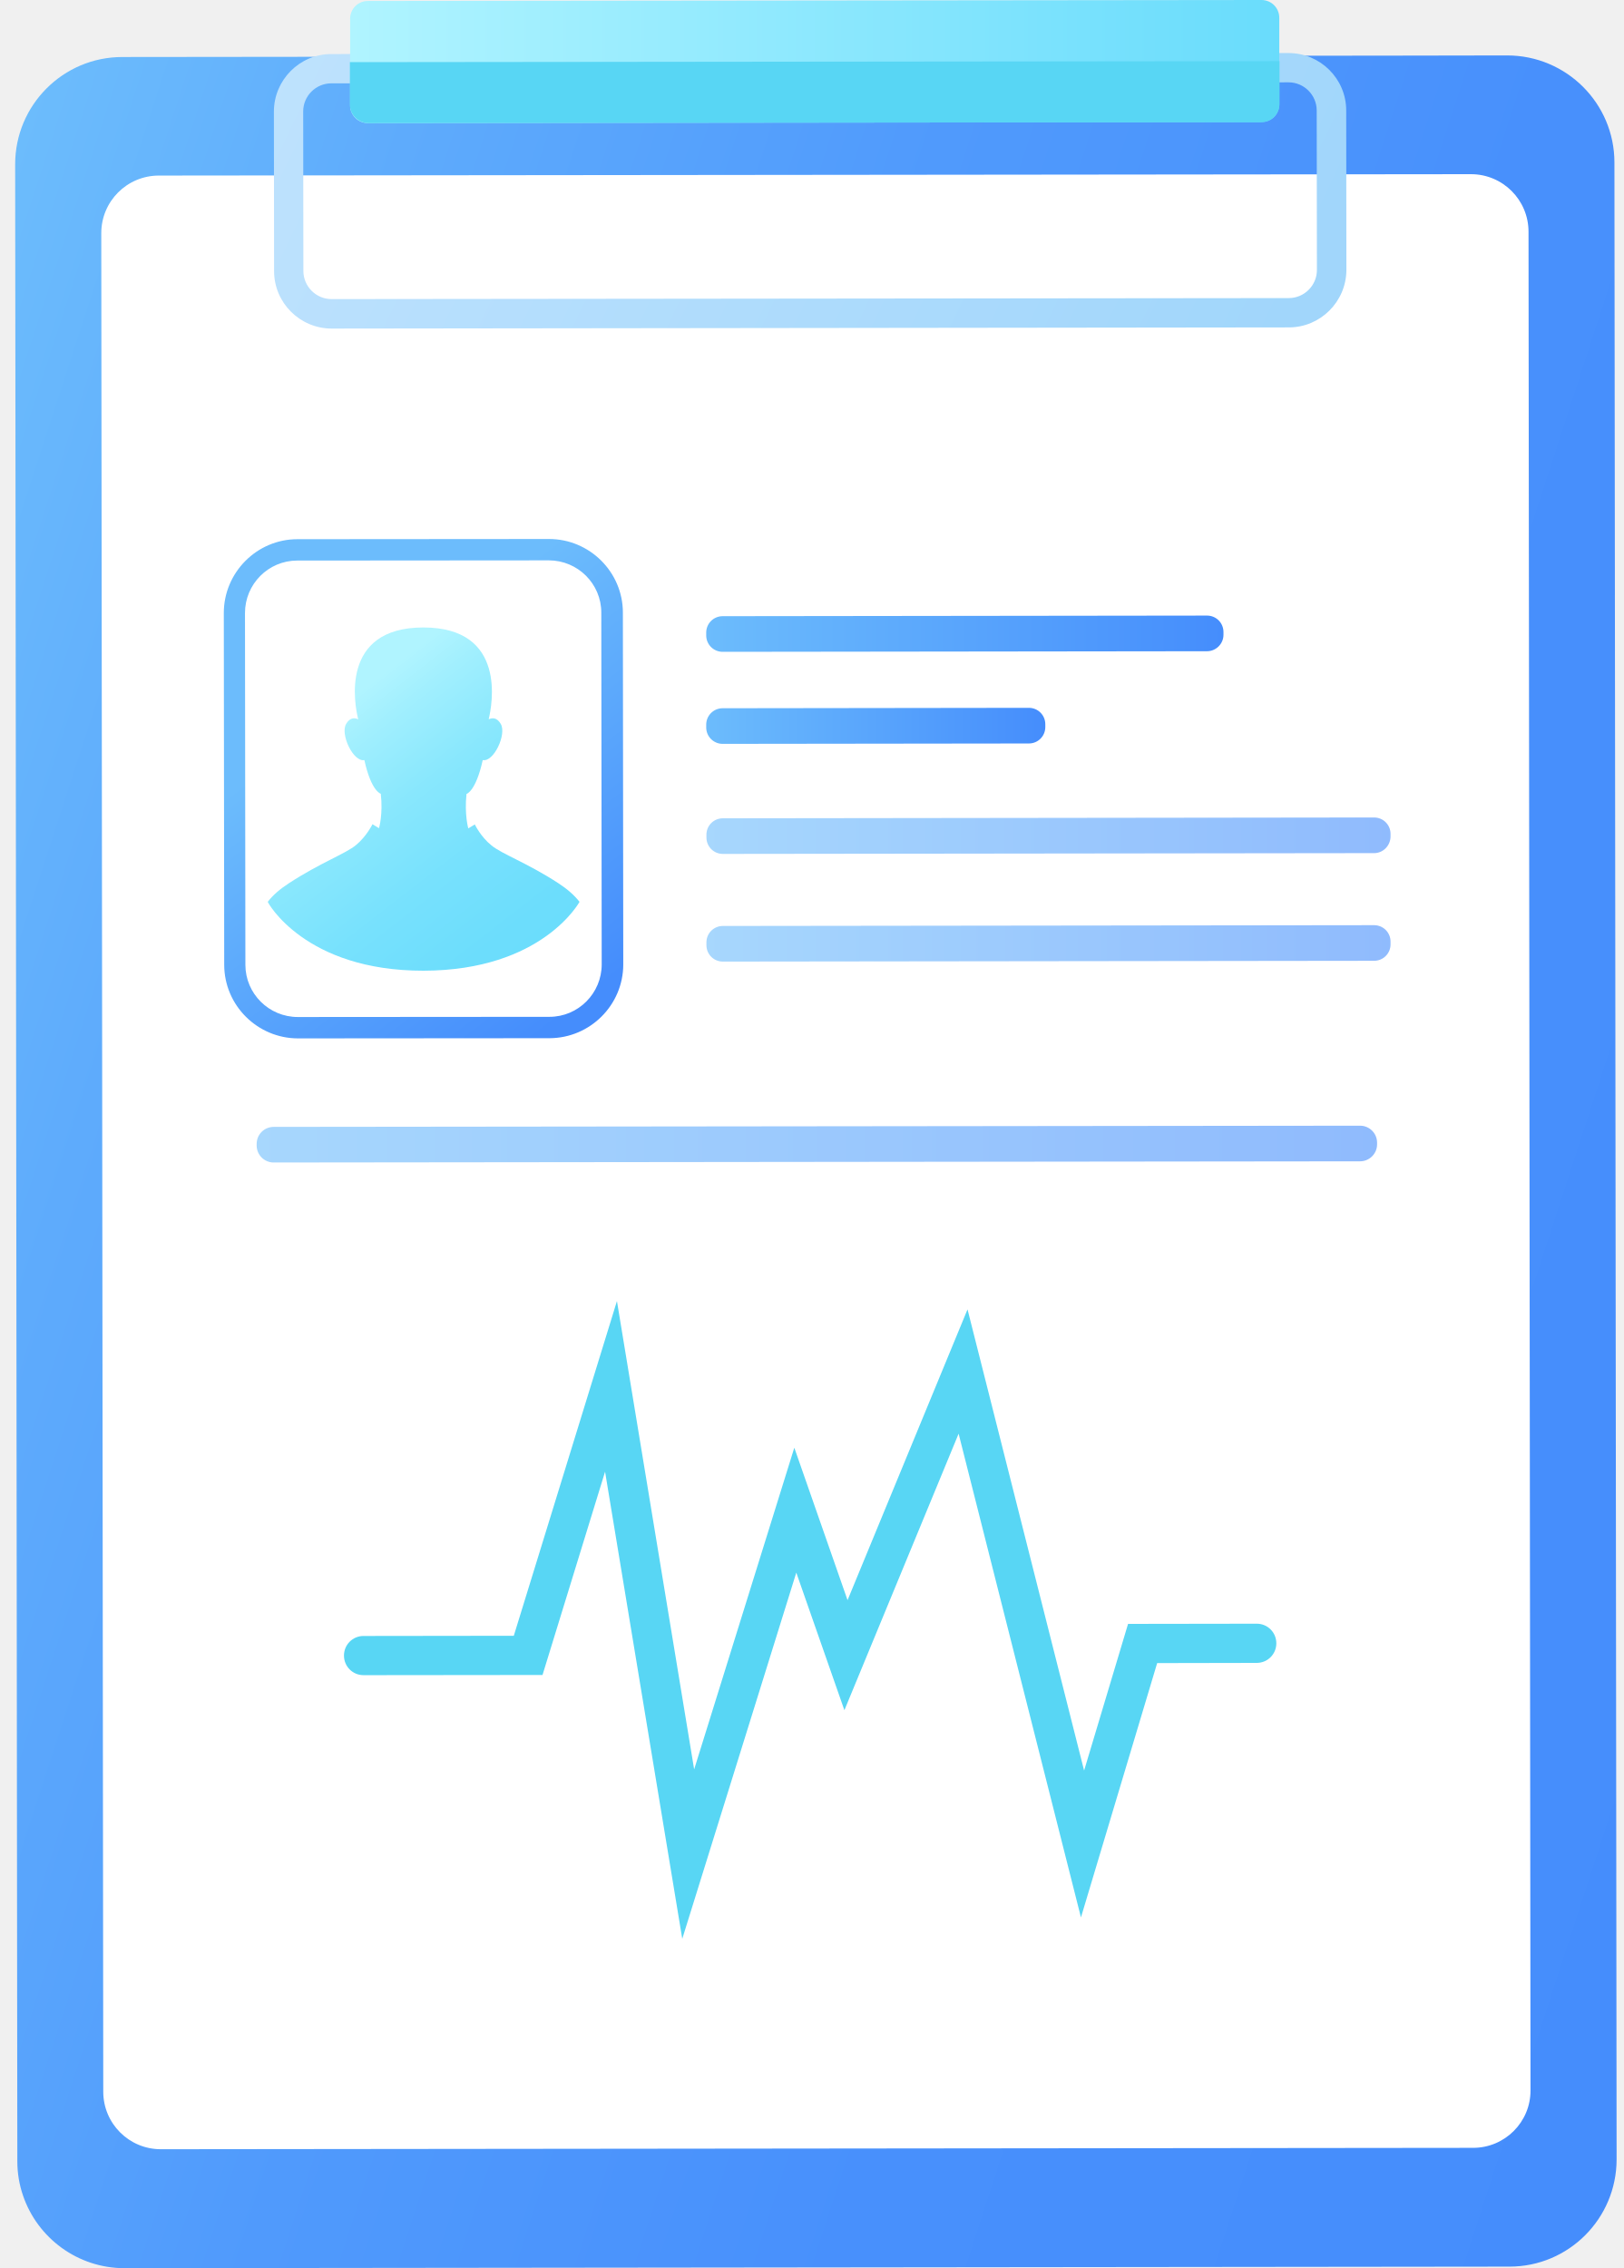
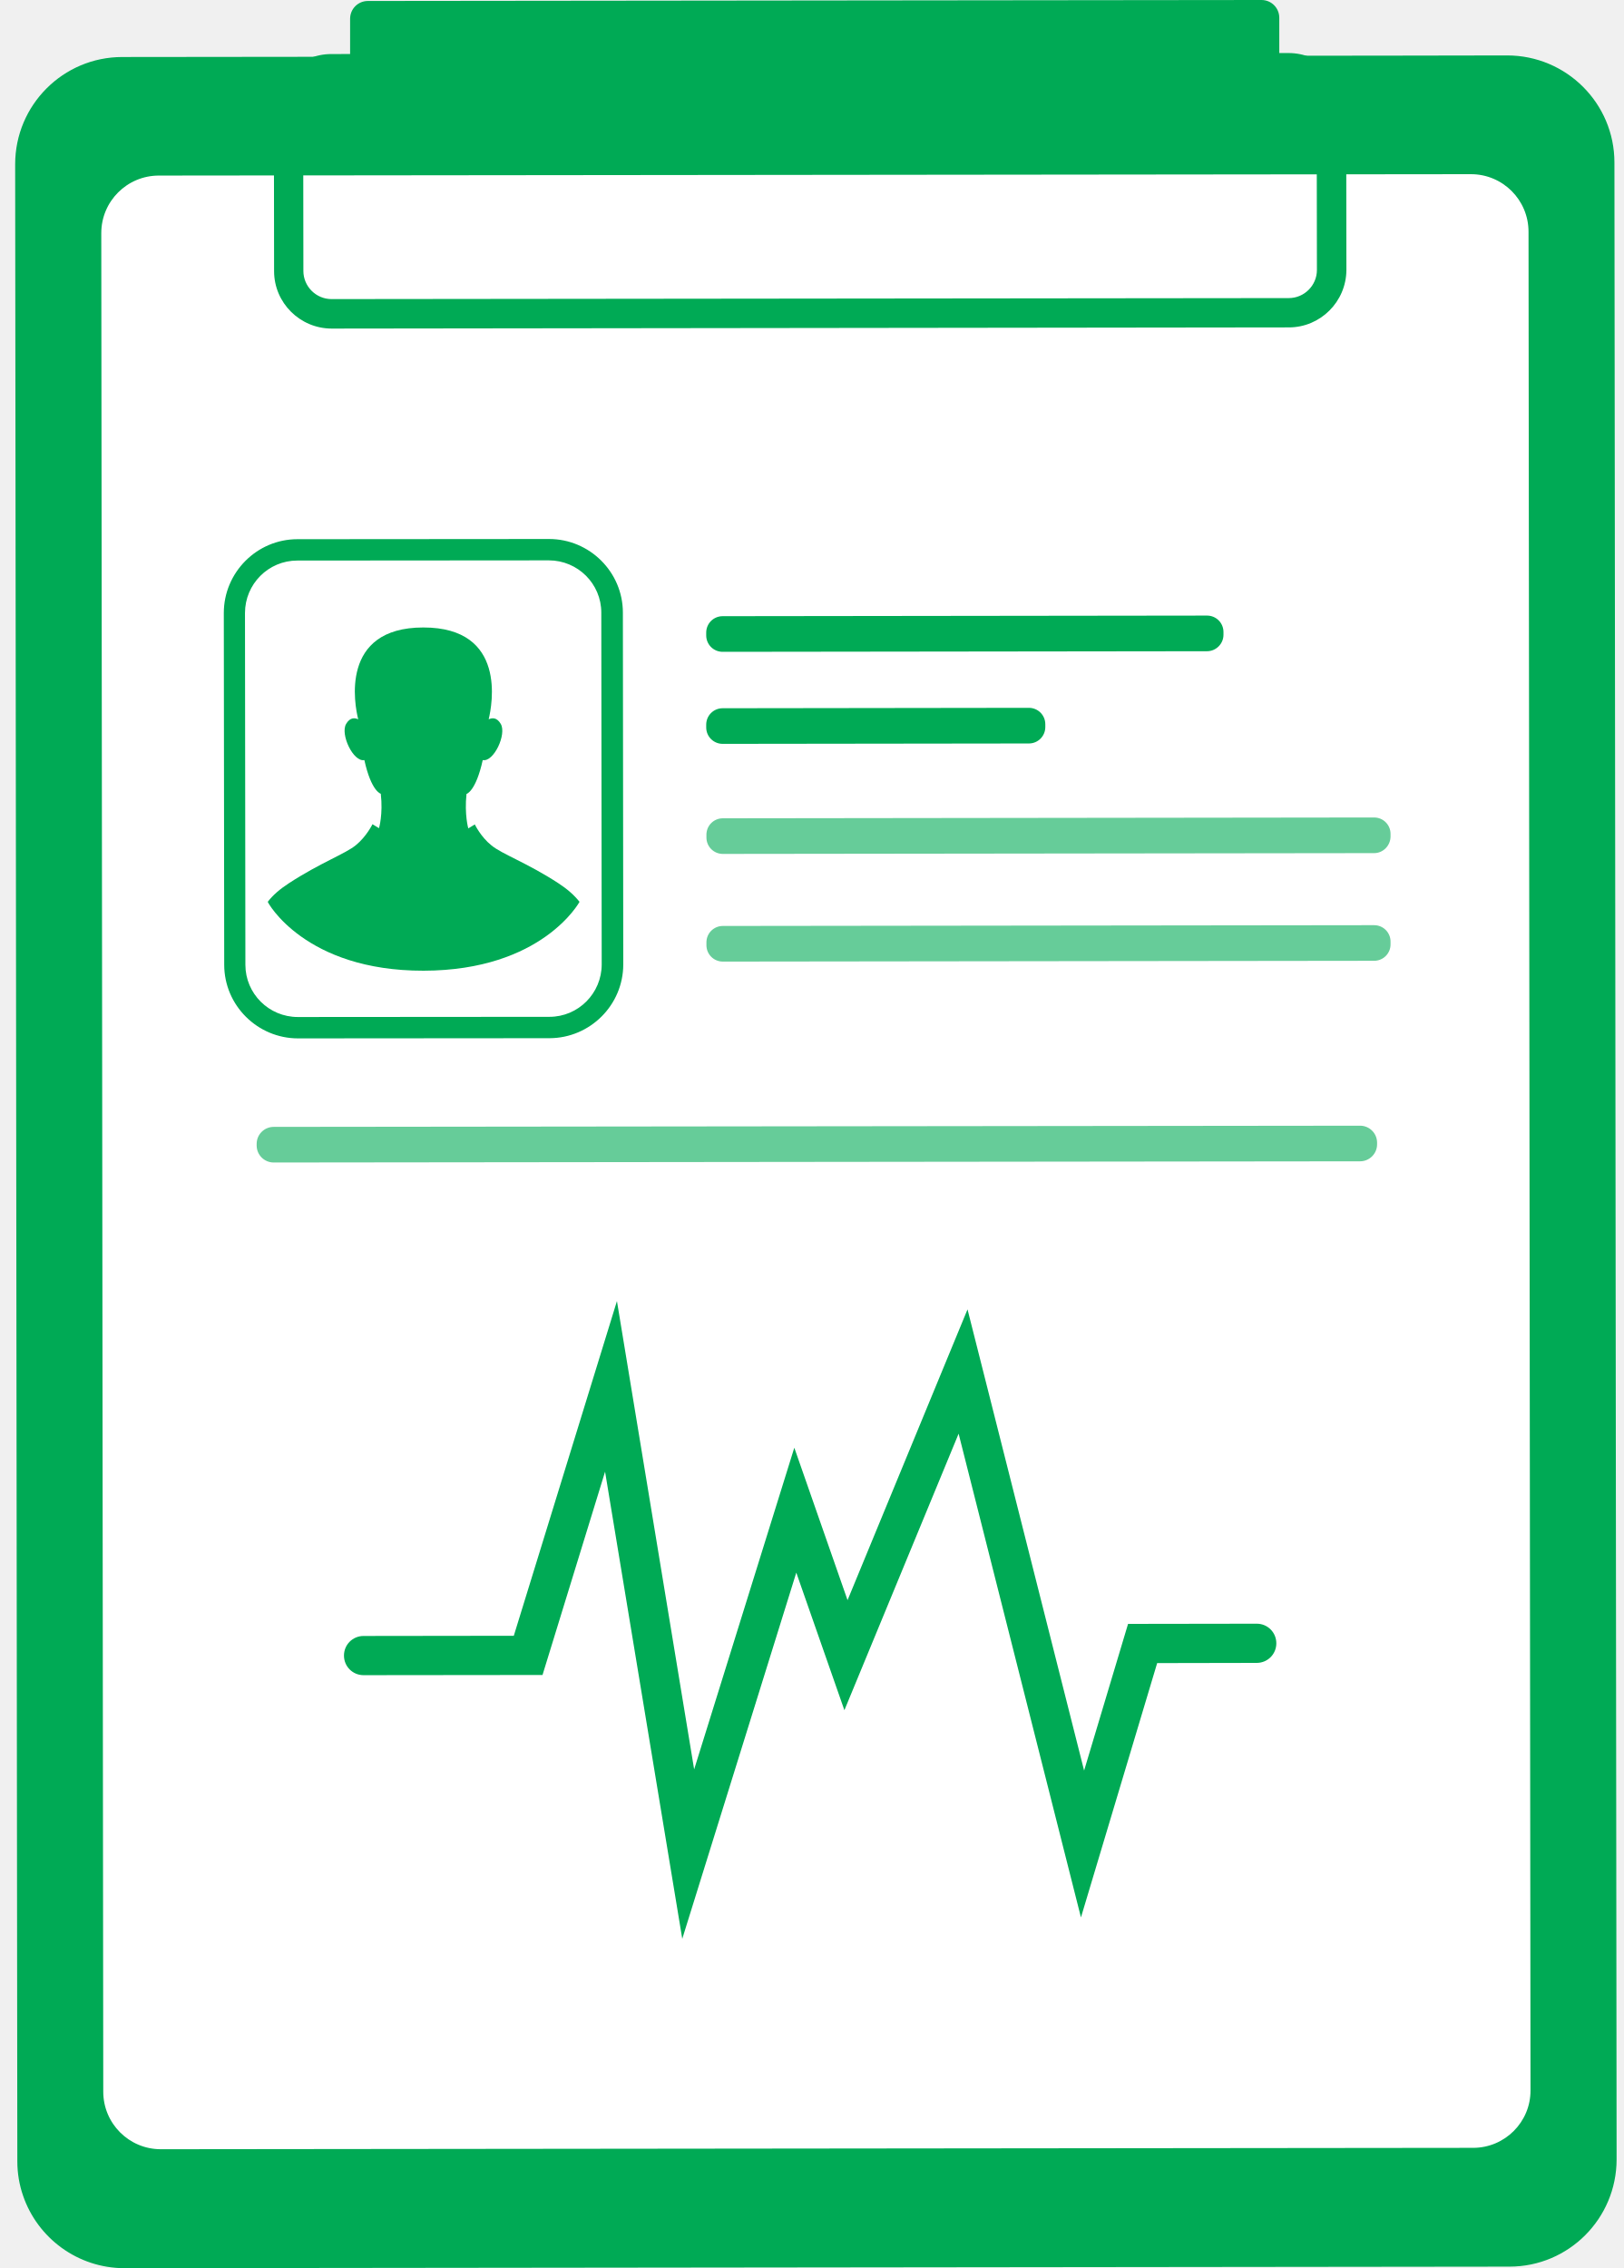
<svg xmlns="http://www.w3.org/2000/svg" width="68" height="95" viewBox="0 0 68 95" fill="none">
  <g clip-path="url(#clip0)">
    <path d="M67.71 90.448C67.71 92.927 65.704 94.942 63.225 94.942L5.22 95.008C3.247 95.008 1.572 93.74 0.967 91.974C0.809 91.518 0.726 91.037 0.726 90.531L0.635 6.882C0.635 4.403 2.642 2.388 5.121 2.388L58.383 2.33L63.126 2.322C65.605 2.322 67.619 4.328 67.619 6.807L67.71 90.448Z" fill="url(#paint0_linear)" />
    <path d="M61.7 89.967L6.737 90.025C5.403 90.025 4.325 88.948 4.325 87.613L4.242 9.767C4.242 8.432 5.32 7.354 6.655 7.354L61.608 7.296C62.943 7.296 64.021 8.374 64.021 9.709L64.104 87.555C64.112 88.881 63.034 89.967 61.7 89.967Z" fill="white" />
    <path d="M53.98 13.714L13.893 13.763C12.566 13.763 11.48 12.685 11.48 11.359L11.472 4.676C11.472 3.35 12.55 2.264 13.876 2.264L53.972 2.222C55.299 2.222 56.385 3.3 56.385 4.626L56.393 11.309C56.385 12.636 55.307 13.714 53.98 13.714ZM13.876 3.491C13.229 3.491 12.699 4.021 12.699 4.668L12.707 11.351C12.707 11.997 13.238 12.528 13.884 12.528L53.98 12.486C54.627 12.486 55.158 11.956 55.158 11.309L55.149 4.626C55.149 3.98 54.619 3.449 53.972 3.449L13.876 3.491Z" fill="url(#paint1_linear)" />
    <path d="M52.844 5.116L15.41 5.157C14.995 5.157 14.664 4.825 14.664 4.411V0.788C14.664 0.373 14.995 0.041 15.41 0.041L52.836 0C53.251 0 53.582 0.332 53.582 0.746V4.369C53.591 4.784 53.259 5.116 52.844 5.116Z" fill="url(#paint2_linear)" />
-     <path d="M15.443 5.157L52.811 5.116C53.242 5.116 53.591 4.767 53.591 4.336V2.562L14.655 2.603V4.378C14.655 4.809 15.012 5.157 15.443 5.157Z" fill="#58D6F4" />
-     <path d="M28.576 81.212L25.343 61.645L22.723 70.16L15.228 70.168C14.771 70.168 14.407 69.803 14.407 69.347C14.407 68.891 14.771 68.526 15.228 68.526L21.52 68.518L25.84 54.498L29.074 74.115L33.269 60.641L35.499 67.026L40.524 54.846L45.407 74.164L47.248 68.02L52.637 68.012C53.093 68.012 53.458 68.377 53.458 68.833C53.458 69.289 53.093 69.654 52.637 69.654L48.467 69.662L45.275 80.316L40.151 60.053L35.367 71.635L33.352 65.873L28.576 81.212Z" fill="#58D6F4" />
+     <path d="M15.443 5.157L52.811 5.116C53.242 5.116 53.591 4.767 53.591 4.336V2.562L14.655 2.603V4.378C14.655 4.809 15.012 5.157 15.443 5.157Z" fill="#0A5" />
+     <path d="M28.576 81.212L25.343 61.645L22.723 70.16L15.228 70.168C14.771 70.168 14.407 69.803 14.407 69.347C14.407 68.891 14.771 68.526 15.228 68.526L21.52 68.518L25.84 54.498L29.074 74.115L33.269 60.641L35.499 67.026L40.524 54.846L45.407 74.164L47.248 68.02L52.637 68.012C53.093 68.012 53.458 68.377 53.458 68.833C53.458 69.289 53.093 69.654 52.637 69.654L48.467 69.662L45.275 80.316L40.151 60.053L35.367 71.635L33.352 65.873L28.576 81.212Z" fill="#0A5" />
    <path d="M23.021 43.487L12.483 43.495C10.784 43.495 9.391 42.111 9.391 40.411L9.374 25.678C9.374 23.978 10.759 22.585 12.458 22.585L22.996 22.577C24.696 22.577 26.089 23.961 26.089 25.661L26.105 40.395C26.105 42.094 24.721 43.479 23.021 43.487ZM12.45 23.48C11.239 23.48 10.261 24.467 10.261 25.678L10.278 40.411C10.278 41.622 11.264 42.6 12.475 42.6L23.013 42.592C24.223 42.592 25.202 41.605 25.202 40.395L25.185 25.661C25.185 24.451 24.198 23.472 22.988 23.472L12.45 23.48Z" fill="url(#paint3_linear)" />
    <path d="M17.74 40.66C22.723 40.651 24.273 37.775 24.273 37.775C24.049 37.493 23.767 37.244 23.386 36.995C22.076 36.141 21.023 35.776 20.584 35.411C20.136 35.055 19.887 34.533 19.887 34.533L19.614 34.699C19.614 34.699 19.448 34.126 19.539 33.256C19.539 33.256 19.929 33.156 20.219 31.838C20.683 31.929 21.23 30.752 20.973 30.321C20.808 30.039 20.608 30.064 20.468 30.13C20.608 29.541 21.247 26.283 17.732 26.283C14.216 26.283 14.854 29.541 15.004 30.13C14.863 30.064 14.664 30.039 14.498 30.321C14.241 30.752 14.796 31.929 15.261 31.838C15.551 33.156 15.949 33.248 15.949 33.248C16.048 34.11 15.874 34.69 15.874 34.69L15.601 34.524C15.601 34.524 15.352 35.038 14.904 35.403C14.457 35.768 13.412 36.141 12.102 36.995C11.72 37.244 11.43 37.493 11.215 37.775C11.206 37.791 12.765 40.668 17.74 40.66Z" fill="url(#paint4_linear)" />
    <path d="M50.556 27.278L30.268 27.303C29.886 27.303 29.579 26.996 29.579 26.615V26.499C29.579 26.117 29.886 25.81 30.268 25.81L50.556 25.785C50.938 25.785 51.244 26.092 51.244 26.474V26.59C51.244 26.971 50.929 27.278 50.556 27.278Z" fill="url(#paint5_linear)" />
    <path d="M43.094 31.142L30.268 31.158C29.886 31.158 29.579 30.851 29.579 30.47V30.354C29.579 29.973 29.886 29.666 30.268 29.666L43.094 29.649C43.475 29.649 43.782 29.956 43.782 30.337V30.453C43.782 30.835 43.475 31.142 43.094 31.142Z" fill="url(#paint6_linear)" />
    <path opacity="0.6" d="M57.554 35.735L30.276 35.768C29.895 35.768 29.588 35.461 29.588 35.08V34.964C29.588 34.582 29.895 34.276 30.276 34.276L57.554 34.242C57.935 34.242 58.242 34.549 58.242 34.931V35.047C58.234 35.428 57.927 35.735 57.554 35.735Z" fill="url(#paint7_linear)" />
    <path opacity="0.6" d="M56.965 48.644L11.463 48.694C11.074 48.694 10.75 48.379 10.75 47.981V47.914C10.75 47.525 11.065 47.202 11.463 47.202L56.965 47.152C57.355 47.152 57.678 47.467 57.678 47.865V47.931C57.678 48.329 57.355 48.644 56.965 48.644Z" fill="url(#paint8_linear)" />
    <path opacity="0.6" d="M57.554 40.245L30.276 40.278C29.895 40.278 29.588 39.972 29.588 39.59V39.474C29.588 39.093 29.895 38.786 30.276 38.786L57.554 38.753C57.935 38.753 58.242 39.06 58.242 39.441V39.557C58.242 39.938 57.935 40.245 57.554 40.245Z" fill="url(#paint9_linear)" />
  </g>
  <defs>
    <linearGradient id="paint0_linear" x1="-8.654" y1="34.748" x2="76.999" y2="62.578" gradientUnits="userSpaceOnUse">
-       <stop stop-color="#6CBCFC" />
-       <stop offset="0.171" stop-color="#5EABFC" />
-       <stop offset="0.408" stop-color="#509AFC" />
-       <stop offset="0.67" stop-color="#4890FC" />
-       <stop offset="1" stop-color="#458DFC" />
+       <stop stop-color="#0A5" />
+       <stop offset="0.171" stop-color="#0A5" />
+       <stop offset="0.408" stop-color="#0A5" />
+       <stop offset="0.67" stop-color="#0A5" />
+       <stop offset="1" stop-color="#0A5" />
    </linearGradient>
    <linearGradient id="paint1_linear" x1="-4.59" y1="-21.375" x2="56.387" y2="7.99" gradientUnits="userSpaceOnUse">
-       <stop stop-color="#CFE9FF" />
-       <stop offset="1" stop-color="#A1D6FB" />
+       <stop stop-color="#0A5" />
+       <stop offset="1" stop-color="#0A5" />
    </linearGradient>
    <linearGradient id="paint2_linear" x1="14.654" y1="2.58" x2="53.59" y2="2.58" gradientUnits="userSpaceOnUse">
-       <stop stop-color="#B0F4FF" />
-       <stop offset="1" stop-color="#69DCFC" />
+       <stop stop-color="#0A5" />
+       <stop offset="1" stop-color="#0A5" />
    </linearGradient>
    <linearGradient id="paint3_linear" x1="14.77" y1="29.207" x2="24.551" y2="41.833" gradientUnits="userSpaceOnUse">
-       <stop stop-color="#6CBCFC" />
-       <stop offset="1" stop-color="#458DFC" />
+       <stop stop-color="#0A5" />
+       <stop offset="1" stop-color="#0A5" />
    </linearGradient>
    <linearGradient id="paint4_linear" x1="13.709" y1="30.029" x2="23.49" y2="42.655" gradientUnits="userSpaceOnUse">
-       <stop stop-color="#B0F4FF" />
-       <stop offset="0.099" stop-color="#A1EFFE" />
-       <stop offset="0.299" stop-color="#88E7FD" />
-       <stop offset="0.509" stop-color="#77E1FD" />
-       <stop offset="0.734" stop-color="#6CDDFC" />
-       <stop offset="1" stop-color="#69DCFC" />
+       <stop stop-color="#0A5" />
+       <stop offset="0.099" stop-color="#0A5" />
+       <stop offset="0.299" stop-color="#0A5" />
+       <stop offset="0.509" stop-color="#0A5" />
+       <stop offset="0.734" stop-color="#0A5" />
+       <stop offset="1" stop-color="#0A5" />
    </linearGradient>
    <linearGradient id="paint5_linear" x1="29.581" y1="26.551" x2="51.24" y2="26.564" gradientUnits="userSpaceOnUse">
-       <stop stop-color="#6CBCFC" />
-       <stop offset="1" stop-color="#458DFC" />
+       <stop stop-color="#0A5" />
+       <stop offset="1" stop-color="#0A5" />
    </linearGradient>
    <linearGradient id="paint6_linear" x1="29.585" y1="30.404" x2="43.781" y2="30.404" gradientUnits="userSpaceOnUse">
-       <stop stop-color="#6CBCFC" />
-       <stop offset="1" stop-color="#458DFC" />
+       <stop stop-color="#0A5" />
+       <stop offset="1" stop-color="#0A5" />
    </linearGradient>
    <linearGradient id="paint7_linear" x1="29.589" y1="35.01" x2="58.237" y2="35.01" gradientUnits="userSpaceOnUse">
-       <stop stop-color="#6CBCFC" />
-       <stop offset="1" stop-color="#458DFC" />
+       <stop stop-color="#0A5" />
+       <stop offset="1" stop-color="#0A5" />
    </linearGradient>
    <linearGradient id="paint8_linear" x1="10.75" y1="47.927" x2="57.676" y2="47.927" gradientUnits="userSpaceOnUse">
-       <stop stop-color="#6CBCFC" />
-       <stop offset="1" stop-color="#458DFC" />
+       <stop stop-color="#0A5" />
+       <stop offset="1" stop-color="#0A5" />
    </linearGradient>
    <linearGradient id="paint9_linear" x1="29.594" y1="39.519" x2="58.242" y2="39.519" gradientUnits="userSpaceOnUse">
-       <stop stop-color="#6CBCFC" />
-       <stop offset="1" stop-color="#458DFC" />
+       <stop stop-color="#0A5" />
+       <stop offset="1" stop-color="#0A5" />
    </linearGradient>
    <clipPath id="clip0">
      <rect width="67.075" height="95" fill="white" transform="translate(0.635132)" />
    </clipPath>
  </defs>
</svg>
